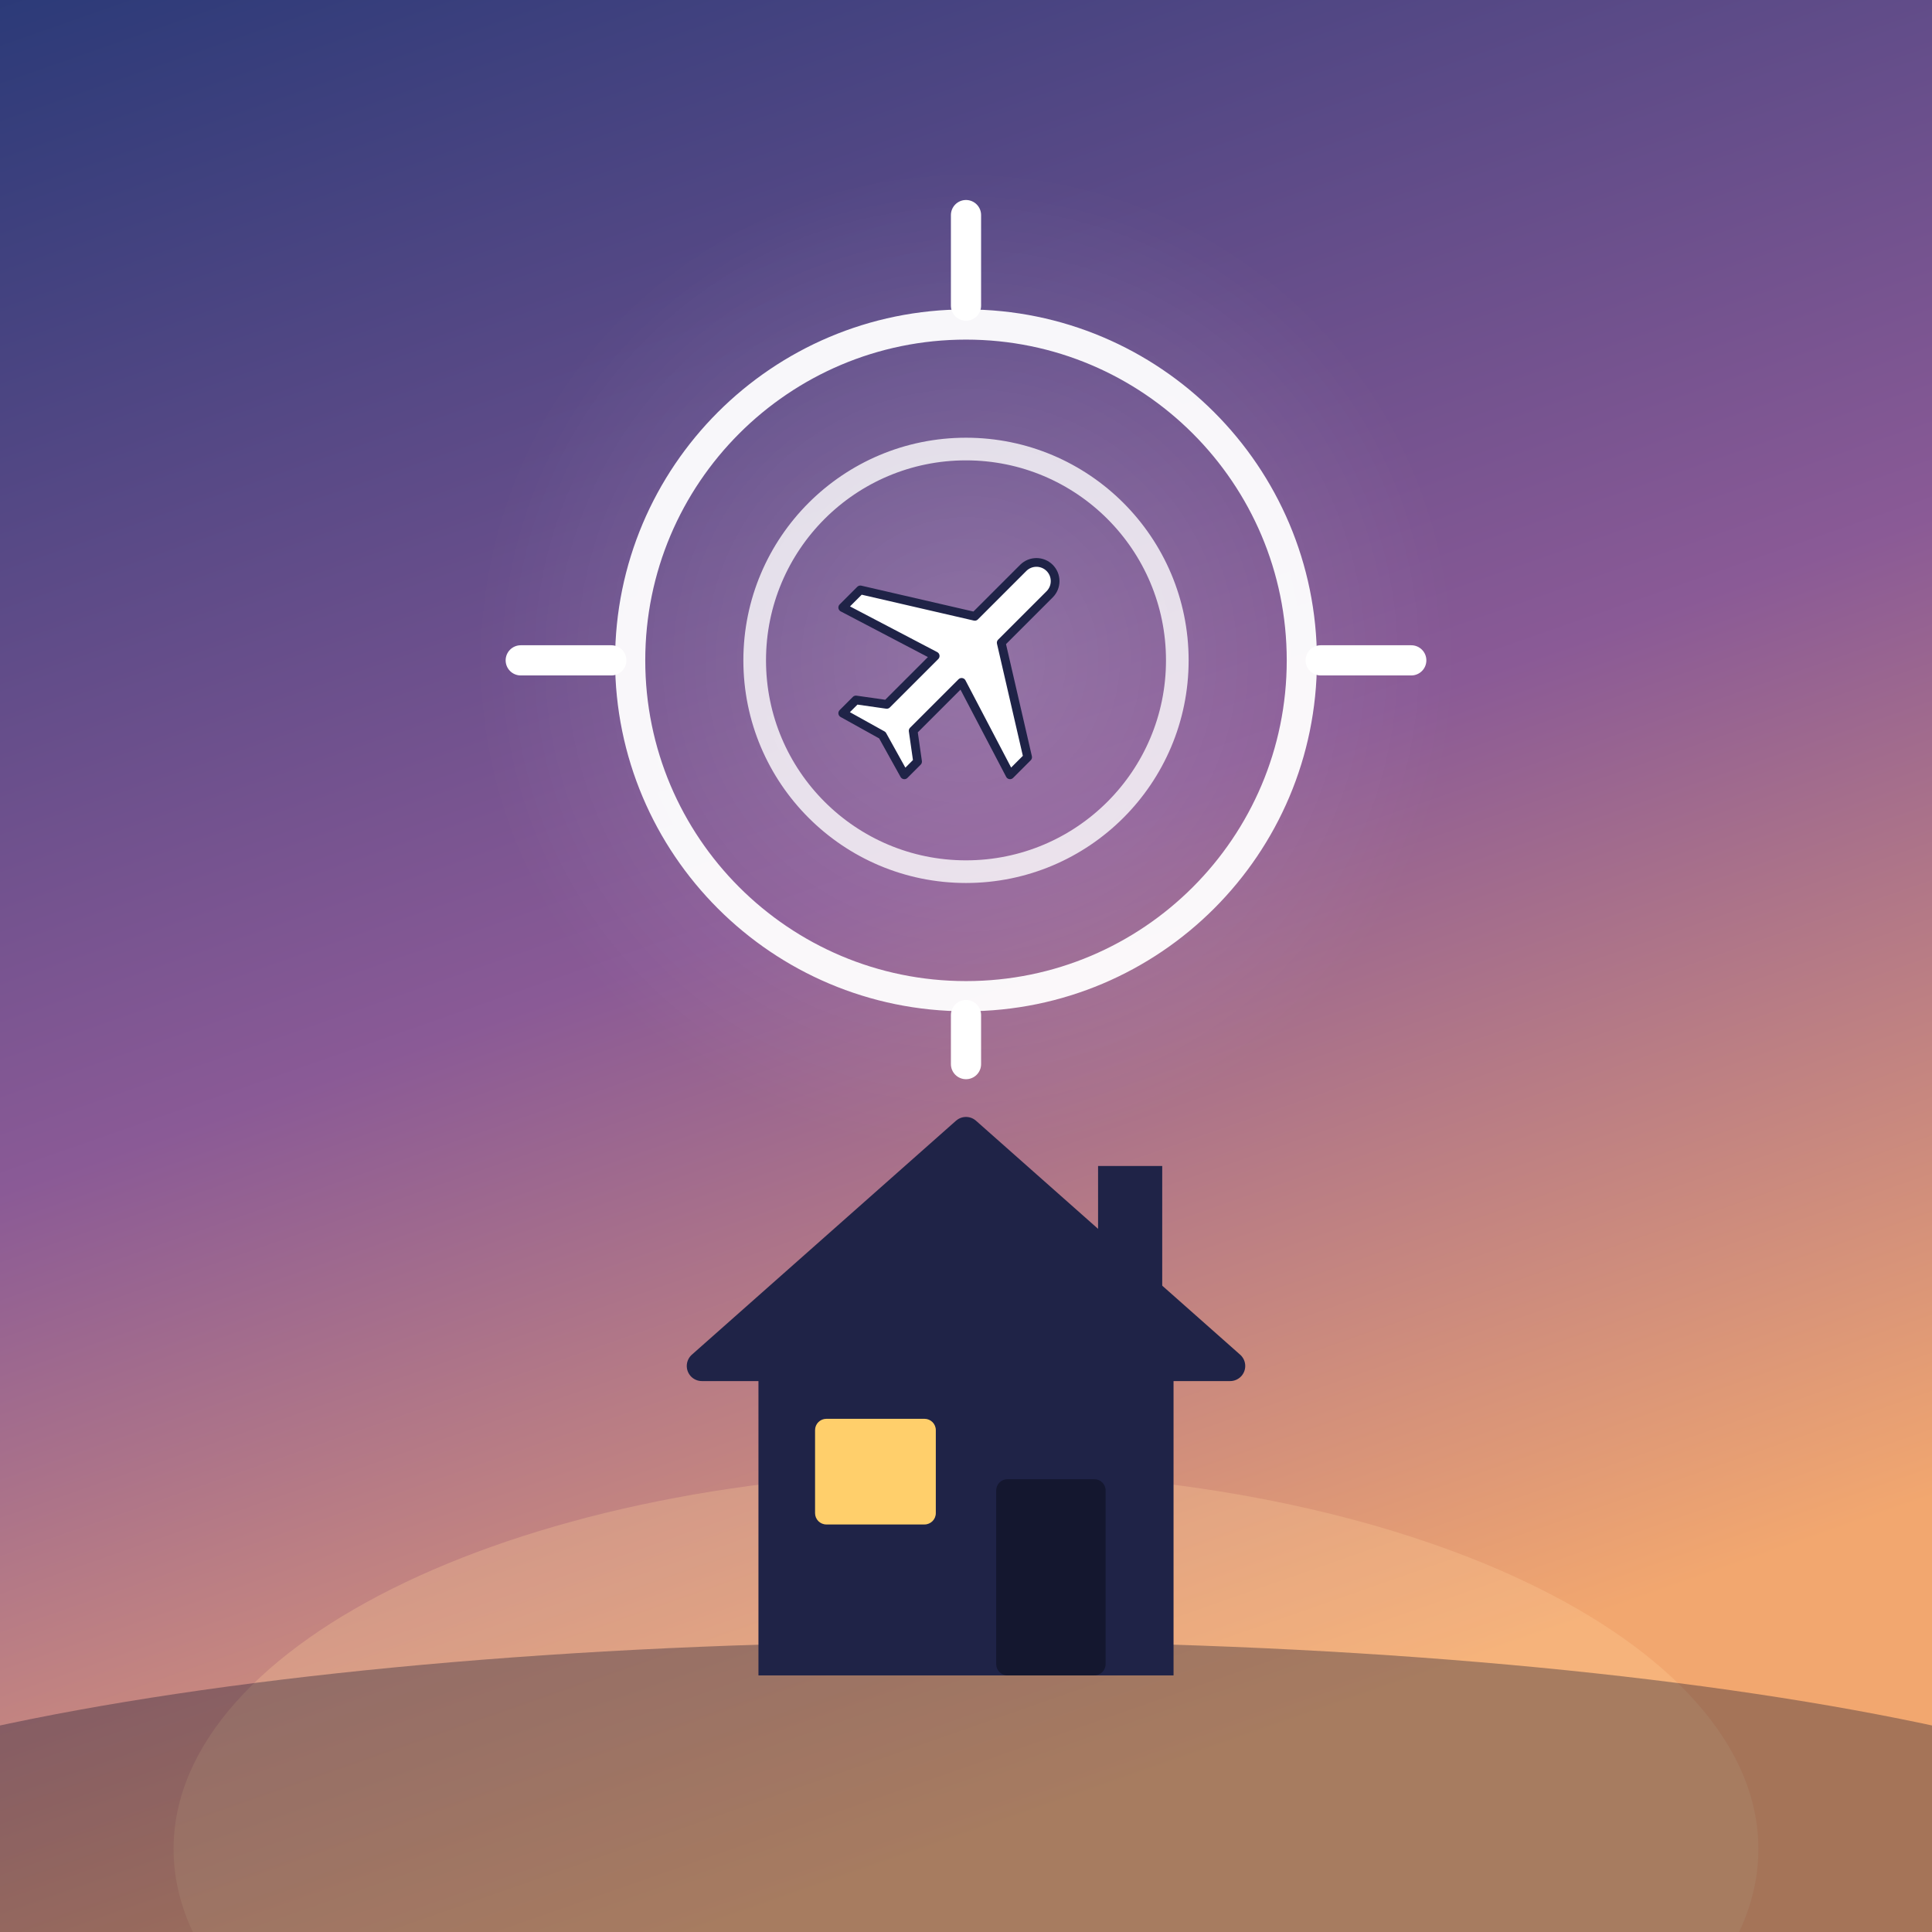
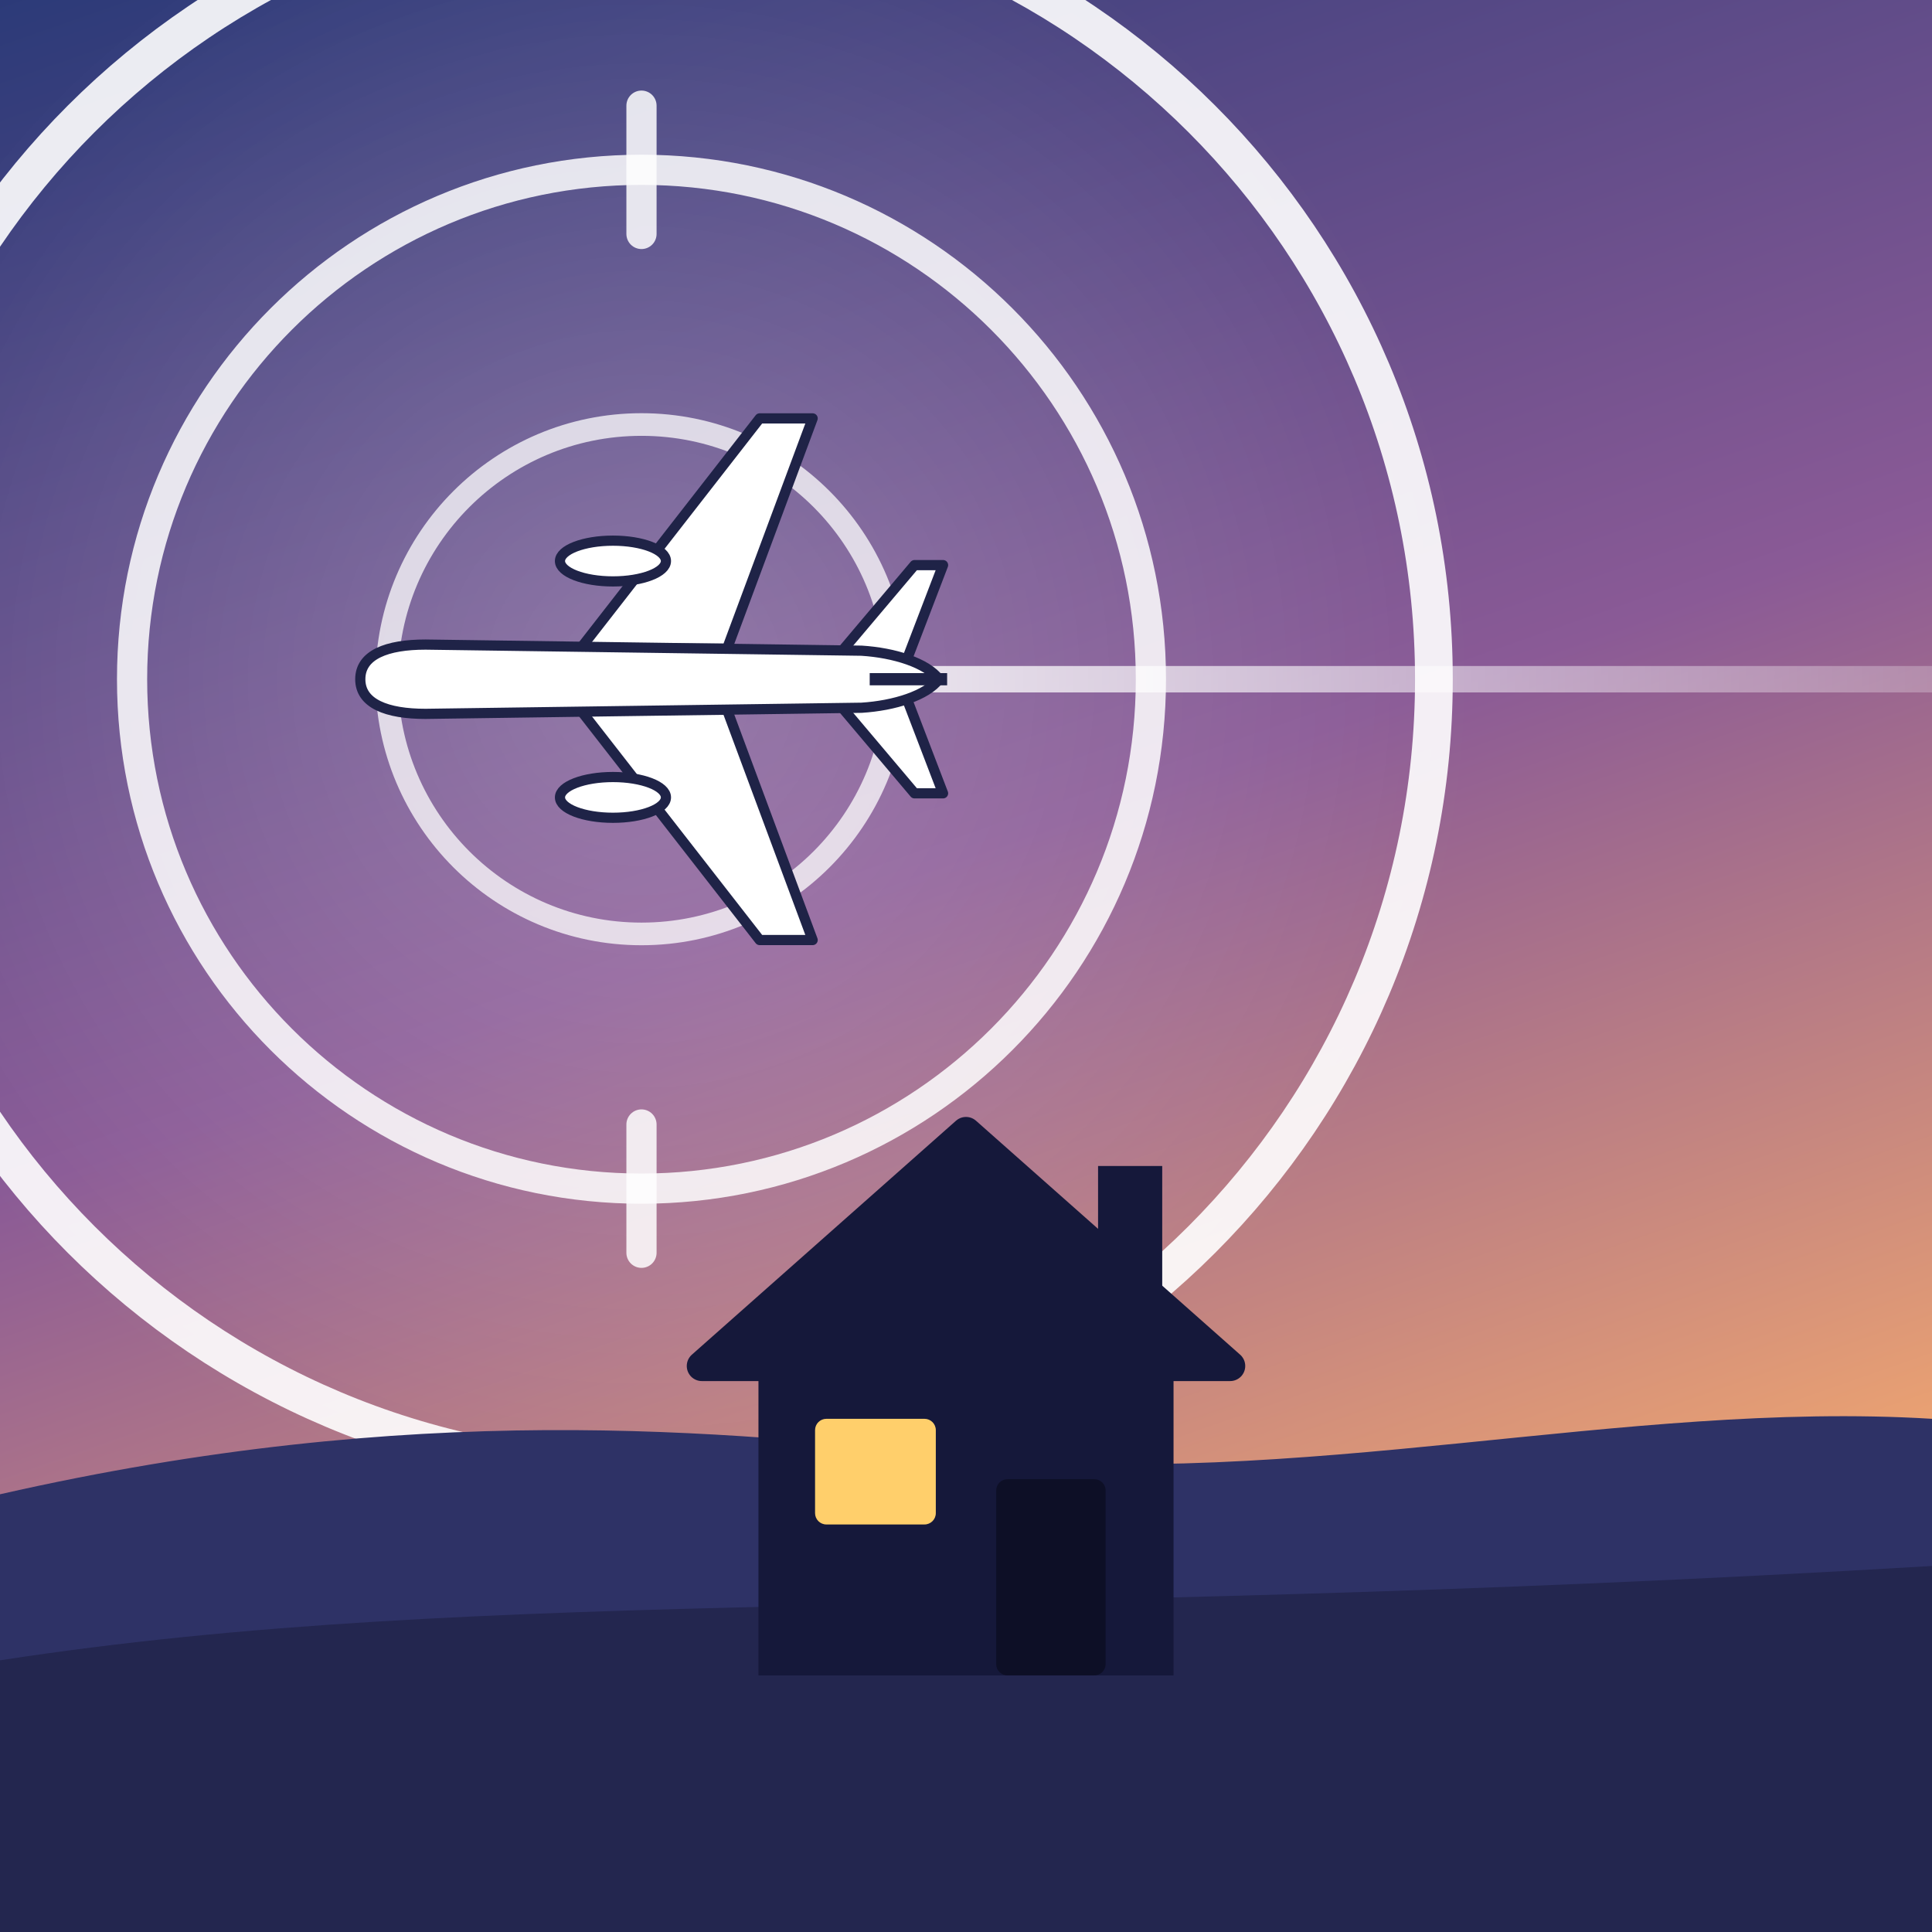
<svg xmlns="http://www.w3.org/2000/svg" viewBox="0 0 1024 1024">
  <defs>
    <linearGradient id="g" x1="0" y1="0" x2="0.35" y2="1">
      <stop offset="0" stop-color="#2b3a78" />
      <stop offset=".55" stop-color="#8a5a96" />
      <stop offset="1" stop-color="#f2a76f" />
    </linearGradient>
-     <radialGradient id="glow" cx="512" cy="350" r="260" gradientUnits="userSpaceOnUse">
-       <stop offset="0" stop-color="#ffffff" stop-opacity=".18" />
+     <radialGradient id="glow" cx="340" cy="360" r="440" gradientUnits="userSpaceOnUse">
+       <stop offset="0" stop-color="#ffffff" stop-opacity=".22" />
      <stop offset="1" stop-color="#ffffff" stop-opacity="0" />
    </radialGradient>
+     <linearGradient id="trail" x1="340" y1="0" x2="1024" y2="0" gradientUnits="userSpaceOnUse">
+       <stop offset="0" stop-color="#fff" stop-opacity=".95" />
+       <stop offset="1" stop-color="#fff" stop-opacity=".25" />
+     </linearGradient>
    <clipPath id="c">
      <rect width="1024" height="1024" />
    </clipPath>
  </defs>
  <g clip-path="url(#c)">
    <rect width="1024" height="1024" fill="url(#g)" />
-     <ellipse cx="512" cy="980" rx="420" ry="200" fill="#ffd09a" opacity=".28" />
-     <ellipse cx="512" cy="1010" rx="700" ry="140" fill="rgba(20,22,48,.35)" />
-     <circle cx="512" cy="350" r="260" fill="url(#glow)" />
-     <circle cx="512" cy="350" r="178" fill="none" stroke="#fff" stroke-width="16" opacity=".95" />
-     <circle cx="512" cy="350" r="112" fill="none" stroke="#fff" stroke-width="12" opacity=".8" />
-     <line x1="512" y1="114" x2="512" y2="162" stroke="#fff" stroke-width="16" stroke-linecap="round" />
-     <line x1="276" y1="350" x2="324" y2="350" stroke="#fff" stroke-width="16" stroke-linecap="round" />
-     <line x1="700" y1="350" x2="748" y2="350" stroke="#fff" stroke-width="16" stroke-linecap="round" />
-     <line x1="512" y1="538" x2="512" y2="564" stroke="#fff" stroke-width="16" stroke-linecap="round" />
-     <g transform="translate(512 350) rotate(45) scale(6.6) translate(-12 -12)">
-       <path d="M21 16v-2l-8-5V3.5a1.5 1.5 0 0 0-3 0V9l-8 5v2l8-2.5V19l-2 1.5V22l3.5-1 3.5 1v-1.5L13 19v-5.5z" fill="#fff" stroke="#1f2347" stroke-width=".7" stroke-linejoin="round" />
+     <circle cx="340" cy="360" r="440" fill="url(#glow)" />
+     <circle cx="340" cy="360" r="420" fill="none" stroke="#fff" stroke-width="20" opacity=".9" />
+     <circle cx="340" cy="360" r="270" fill="none" stroke="#fff" stroke-width="16" opacity=".85" />
+     <circle cx="340" cy="360" r="135" fill="none" stroke="#fff" stroke-width="12" opacity=".75" />
+     <line x1="340" y1="56" x2="340" y2="124" stroke="#fff" stroke-width="16" stroke-linecap="round" opacity=".85" />
+     <line x1="340" y1="596" x2="340" y2="664" stroke="#fff" stroke-width="16" stroke-linecap="round" opacity=".85" />
+     <line x1="340" y1="360" x2="1060" y2="360" stroke="url(#trail)" stroke-width="14" stroke-linecap="round" />
+     <path d="M0 792 C 220 742 380 758 512 772 C 690 790 860 742 1024 752 L1024 1024 L0 1024 Z" fill="#2e3266" />
+     <path d="M0 880 C 260 840 520 860 1024 830 L1024 1024 L0 1024 Z" fill="#23264f" />
+     <g transform="translate(340 360) scale(1.08)" stroke="#1f2347" stroke-width="5" stroke-linejoin="round" fill="#fff">
+       <path d="M -30 -15 L 58 -128 L 84 -128 L 42 -15 Z" />
+       <path d="M -30 -15 L 58 -128 L 84 -128 L 42 -15 Z" transform="scale(1 -1)" />
+       <path d="M 96 -11 L 134 -56 L 148 -56 L 130 -9 Z" />
+       <path d="M 96 -11 L 134 -56 L 148 -56 L 130 -9 Z" transform="scale(1 -1)" />
+       <ellipse cx="-14" cy="-58" rx="26" ry="10" />
+       <ellipse cx="-14" cy="58" rx="26" ry="10" />
+       <path d="M -138 0 C -138 -12 -125 -17 -106 -17 L 108 -14 C 124 -13 140 -8 146 0 C 140 8 124 13 108 14 L -106 17 C -125 17 -138 12 -138 0 Z" />
+       <path d="M 112 0 L 150 0" stroke-width="6" />
    </g>
    <g>
-       <rect x="402" y="712" width="220" height="176" fill="#1f2347" />
-       <path d="M372 724 L512 600 L652 724 Z" fill="#1f2347" stroke="#1f2347" stroke-width="16" stroke-linejoin="round" />
-       <rect x="582" y="618" width="34" height="74" fill="#1f2347" />
+       <rect x="402" y="712" width="220" height="176" fill="#15183a" />
+       <path d="M372 724 L512 600 L652 724 Z" fill="#15183a" stroke="#15183a" stroke-width="16" stroke-linejoin="round" />
+       <rect x="582" y="618" width="34" height="74" fill="#15183a" />
      <rect x="432" y="752" width="64" height="56" rx="6" fill="#ffcf6b" />
-       <rect x="528" y="784" width="58" height="104" rx="6" fill="#14172f" />
+       <rect x="528" y="784" width="58" height="104" rx="6" fill="#0d0f26" />
    </g>
  </g>
</svg>
